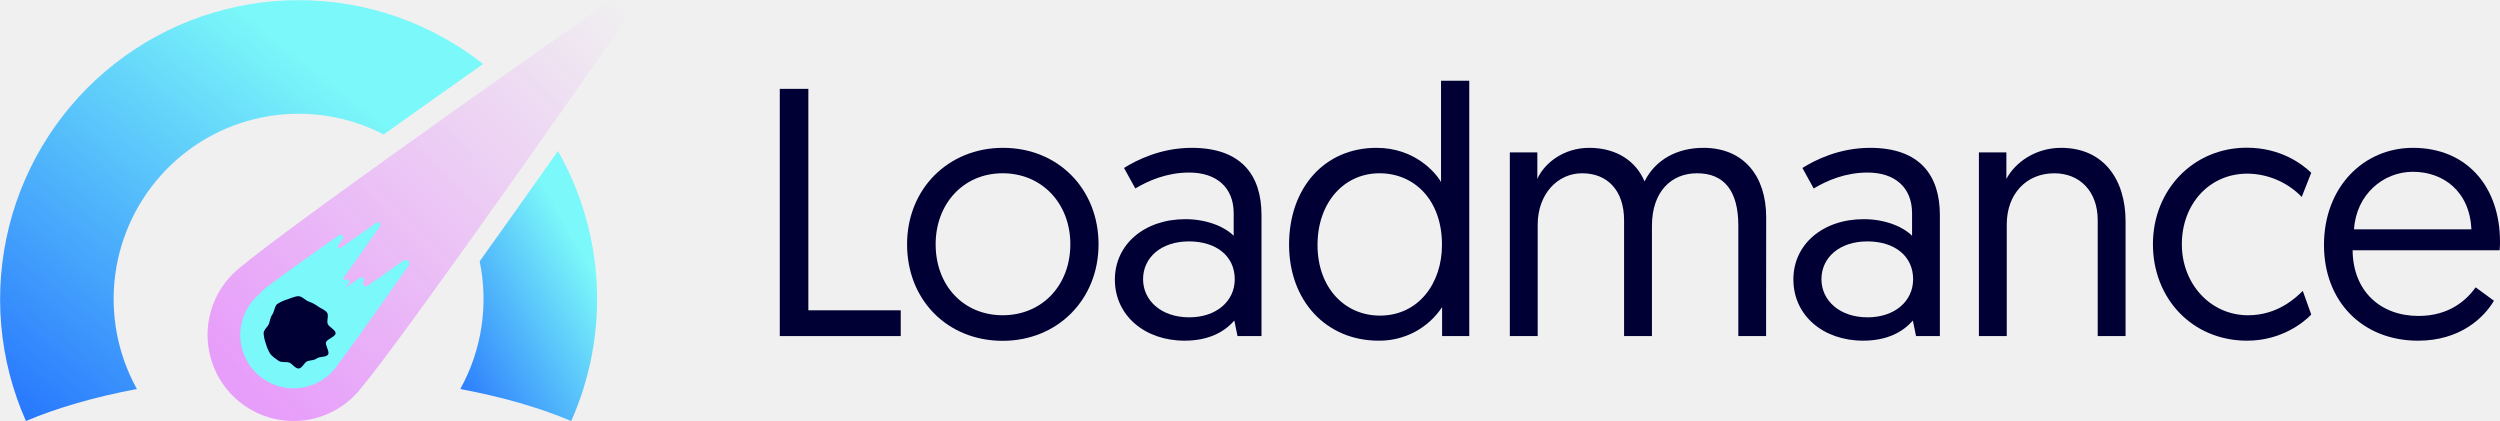
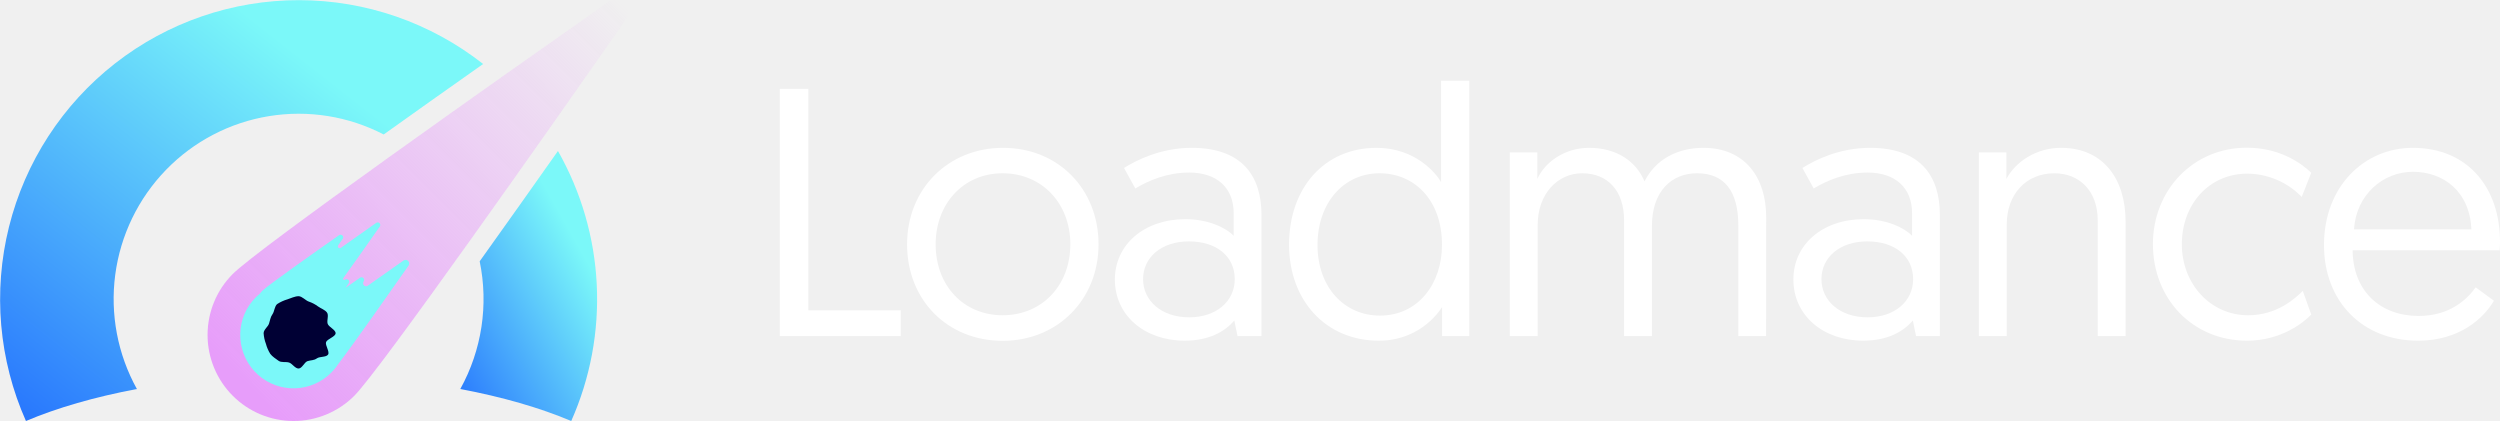
<svg xmlns="http://www.w3.org/2000/svg" width="867" height="146" viewBox="0 0 867 146" fill="none">
  <g clip-path="url(#clip0)">
-     <path d="M270.43 30.815H280.337V107.615H312.374V116.552H270.43V30.815Z" fill="#000034" />
-     <path d="M347.838 51.269C367.036 51.269 380.975 65.6 380.975 84.732C380.975 103.864 366.788 118.196 347.717 118.196C328.646 118.196 314.574 104.112 314.574 84.732C314.574 65.479 328.882 51.269 347.838 51.269ZM347.717 109.328C361.408 109.328 371.195 98.943 371.195 84.709C371.195 70.62 361.403 60.09 347.717 60.09C334.031 60.09 324.481 70.747 324.481 84.709C324.481 99.041 334.141 109.328 347.717 109.328Z" fill="#000034" />
-     <path d="M411.094 76.009C419.158 76.009 425.28 79.072 427.843 81.778V73.932C427.843 64.989 421.853 59.842 412.436 59.842C404.614 59.842 398.255 62.658 393.727 65.358L389.816 58.25C394.096 55.555 402.534 51.269 413.294 51.269C430.66 51.269 437.486 60.944 437.486 74.543V116.552H429.168L428.068 111.163C424.768 114.959 419.388 118.144 410.829 118.144C396.884 118.144 386.637 109.328 386.637 96.958C386.637 84.83 396.786 76.009 411.094 76.009ZM412.436 110.049C421.732 110.049 428.212 104.539 428.212 96.82C428.212 88.863 421.876 83.717 412.315 83.717C402.655 83.717 396.417 89.348 396.417 96.82C396.417 104.182 402.655 110.049 412.436 110.049Z" fill="#000034" />
-     <path d="M509.537 116.552H500.12V106.513C497.713 110.139 494.438 113.103 490.593 115.134C486.749 117.166 482.457 118.201 478.111 118.144C459.886 118.144 447.047 104.297 447.047 84.831C447.047 65.214 459.276 51.269 477.373 51.269C490.581 51.269 497.919 59.842 499.751 63.148V28H509.543L509.537 116.552ZM478.433 60.091C465.963 60.091 456.914 70.378 456.914 84.952C456.914 99.774 466.332 109.45 478.56 109.45C491.889 109.45 500.079 98.303 500.079 84.952C500.102 69.155 490.322 60.091 478.433 60.091Z" fill="#000034" />
-     <path d="M612.48 116.552H602.849V78.218C602.849 66.212 597.959 60.09 588.541 60.09C579.613 60.09 572.892 66.437 572.892 78.34V116.552H563.232V76.378C563.232 66.212 557.605 60.09 548.677 60.09C540.238 60.09 533.269 67.193 533.269 77.976V116.557H523.609V52.861H533.148V62.046C535.596 56.536 542.318 51.269 551.125 51.269C560.663 51.269 567.385 55.925 570.323 62.906C574.113 55.313 581.693 51.269 590.742 51.269C604.928 51.269 612.508 61.313 612.508 75.276L612.48 116.552Z" fill="#000034" />
-     <path d="M646.354 76.009C654.418 76.009 660.541 79.072 663.104 81.778V73.932C663.104 64.989 657.114 59.842 647.702 59.842C639.874 59.842 633.515 62.658 628.988 65.358L625.077 58.25C629.356 55.555 637.795 51.269 648.554 51.269C665.92 51.269 672.746 60.944 672.746 74.543V116.552H664.48L663.38 111.163C660.08 114.959 654.7 118.144 646.141 118.144C632.196 118.144 621.949 109.328 621.949 96.958C621.897 84.83 632.046 76.009 646.354 76.009ZM647.702 110.049C656.993 110.049 663.472 104.539 663.472 96.82C663.472 88.863 657.136 83.717 647.575 83.717C637.916 83.717 631.678 89.348 631.678 96.82C631.678 104.182 637.916 110.049 647.702 110.049Z" fill="#000034" />
-     <path d="M737.148 76.747V116.557H727.488V76.384C727.488 66.218 721.152 60.096 712.449 60.096C702.657 60.096 695.941 67.32 695.941 77.855V116.557H686.282V52.861H695.814V62.046C698.873 56.277 705.963 51.269 714.77 51.269C729.568 51.269 737.148 62.294 737.148 76.747Z" fill="#000034" />
-     <path d="M798.238 68.295C795.789 65.768 792.864 63.752 789.631 62.366C786.399 60.979 782.924 60.249 779.409 60.218C766.08 60.218 756.662 70.874 756.662 84.715C756.662 98.43 766.57 109.334 779.65 109.334C789.678 109.334 796.038 103.455 798.606 100.882L801.538 109.086C798.975 111.786 791.17 118.15 779.288 118.15C760.332 118.15 746.634 103.576 746.634 84.686C746.634 65.797 760.7 51.223 779.161 51.223C790.779 51.223 798.238 56.733 801.538 59.917L798.238 68.295Z" fill="#000034" />
-     <path d="M836.795 51.269C855.503 51.269 867 64.741 867 83.85C867 84.219 867 85.58 866.873 86.792H815.886C816.007 100.997 825.546 109.57 838.753 109.57C849.513 109.57 855.503 103.939 858.562 99.653L864.898 104.303C861.35 110.309 853.038 118.15 838.604 118.15C819.285 118.15 805.956 104.557 805.956 84.957C805.979 64.619 819.918 51.269 836.795 51.269ZM857.093 79.54C856.482 66.31 847.301 59.577 836.795 59.577C826.427 59.577 817.107 67.539 816.376 79.54H857.093Z" fill="#000034" />
+     <path d="M270.43 30.815H280.337V107.615H312.374V116.552H270.43V30.815Z" fill="#ffffff" />
+     <path d="M347.838 51.269C367.036 51.269 380.975 65.6 380.975 84.732C380.975 103.864 366.788 118.196 347.717 118.196C328.646 118.196 314.574 104.112 314.574 84.732C314.574 65.479 328.882 51.269 347.838 51.269ZM347.717 109.328C361.408 109.328 371.195 98.943 371.195 84.709C371.195 70.62 361.403 60.09 347.717 60.09C334.031 60.09 324.481 70.747 324.481 84.709C324.481 99.041 334.141 109.328 347.717 109.328Z" fill="#ffffff" />
+     <path d="M411.094 76.009C419.158 76.009 425.28 79.072 427.843 81.778V73.932C427.843 64.989 421.853 59.842 412.436 59.842C404.614 59.842 398.255 62.658 393.727 65.358L389.816 58.25C394.096 55.555 402.534 51.269 413.294 51.269C430.66 51.269 437.486 60.944 437.486 74.543V116.552H429.168L428.068 111.163C424.768 114.959 419.388 118.144 410.829 118.144C396.884 118.144 386.637 109.328 386.637 96.958C386.637 84.83 396.786 76.009 411.094 76.009ZM412.436 110.049C421.732 110.049 428.212 104.539 428.212 96.82C428.212 88.863 421.876 83.717 412.315 83.717C402.655 83.717 396.417 89.348 396.417 96.82C396.417 104.182 402.655 110.049 412.436 110.049Z" fill="#ffffff" />
+     <path d="M509.537 116.552H500.12V106.513C497.713 110.139 494.438 113.103 490.593 115.134C486.749 117.166 482.457 118.201 478.111 118.144C459.886 118.144 447.047 104.297 447.047 84.831C447.047 65.214 459.276 51.269 477.373 51.269C490.581 51.269 497.919 59.842 499.751 63.148V28H509.543L509.537 116.552ZM478.433 60.091C465.963 60.091 456.914 70.378 456.914 84.952C456.914 99.774 466.332 109.45 478.56 109.45C491.889 109.45 500.079 98.303 500.079 84.952C500.102 69.155 490.322 60.091 478.433 60.091Z" fill="#ffffff" />
+     <path d="M612.48 116.552H602.849V78.218C602.849 66.212 597.959 60.09 588.541 60.09C579.613 60.09 572.892 66.437 572.892 78.34V116.552H563.232V76.378C563.232 66.212 557.605 60.09 548.677 60.09C540.238 60.09 533.269 67.193 533.269 77.976V116.557H523.609V52.861H533.148V62.046C535.596 56.536 542.318 51.269 551.125 51.269C560.663 51.269 567.385 55.925 570.323 62.906C574.113 55.313 581.693 51.269 590.742 51.269C604.928 51.269 612.508 61.313 612.508 75.276L612.48 116.552Z" fill="#ffffff" />
+     <path d="M646.354 76.009C654.418 76.009 660.541 79.072 663.104 81.778V73.932C663.104 64.989 657.114 59.842 647.702 59.842C639.874 59.842 633.515 62.658 628.988 65.358L625.077 58.25C629.356 55.555 637.795 51.269 648.554 51.269C665.92 51.269 672.746 60.944 672.746 74.543V116.552H664.48L663.38 111.163C660.08 114.959 654.7 118.144 646.141 118.144C632.196 118.144 621.949 109.328 621.949 96.958C621.897 84.83 632.046 76.009 646.354 76.009ZM647.702 110.049C656.993 110.049 663.472 104.539 663.472 96.82C663.472 88.863 657.136 83.717 647.575 83.717C637.916 83.717 631.678 89.348 631.678 96.82C631.678 104.182 637.916 110.049 647.702 110.049Z" fill="#ffffff" />
+     <path d="M737.148 76.747V116.557H727.488V76.384C727.488 66.218 721.152 60.096 712.449 60.096C702.657 60.096 695.941 67.32 695.941 77.855V116.557H686.282V52.861H695.814V62.046C698.873 56.277 705.963 51.269 714.77 51.269C729.568 51.269 737.148 62.294 737.148 76.747Z" fill="#ffffff" />
+     <path d="M798.238 68.295C795.789 65.768 792.864 63.752 789.631 62.366C786.399 60.979 782.924 60.249 779.409 60.218C766.08 60.218 756.662 70.874 756.662 84.715C756.662 98.43 766.57 109.334 779.65 109.334C789.678 109.334 796.038 103.455 798.606 100.882L801.538 109.086C798.975 111.786 791.17 118.15 779.288 118.15C760.332 118.15 746.634 103.576 746.634 84.686C746.634 65.797 760.7 51.223 779.161 51.223C790.779 51.223 798.238 56.733 801.538 59.917L798.238 68.295Z" fill="#ffffff" />
+     <path d="M836.795 51.269C855.503 51.269 867 64.741 867 83.85C867 84.219 867 85.58 866.873 86.792H815.886C816.007 100.997 825.546 109.57 838.753 109.57C849.513 109.57 855.503 103.939 858.562 99.653L864.898 104.303C861.35 110.309 853.038 118.15 838.604 118.15C819.285 118.15 805.956 104.557 805.956 84.957C805.979 64.619 819.918 51.269 836.795 51.269ZM857.093 79.54C856.482 66.31 847.301 59.577 836.795 59.577C826.427 59.577 817.107 67.539 816.376 79.54H857.093Z" fill="#ffffff" />
    <path d="M166.354 90.618C169.483 105.712 167.098 121.43 159.632 134.911C174.251 137.652 187.28 141.437 198.108 146C204.723 131.124 207.753 114.898 206.952 98.632C206.152 82.367 201.544 66.518 193.5 52.365C184.1 65.693 174.85 78.75 166.354 90.618Z" fill="url(#paint0_linear)" />
    <path d="M210.711 0.848C214.777 -2.037 219.742 2.965 216.891 7.045C189.508 46.209 131.713 128.408 122.883 137.253C120.114 140.027 116.828 142.227 113.21 143.728C109.593 145.229 105.716 146.002 101.801 146.002C93.893 146.002 86.309 142.856 80.717 137.256C75.125 131.655 71.984 124.059 71.983 116.138C71.982 108.218 75.123 100.621 80.714 95.019C89.544 86.169 171.606 28.282 210.711 0.848Z" fill="url(#paint1_linear)" />
    <path d="M130.532 77.249C127.323 79.5 122.698 82.754 118.194 85.962C118.069 86.052 117.917 86.095 117.763 86.083C117.61 86.07 117.466 86.003 117.358 85.894C117.249 85.785 117.183 85.64 117.172 85.486C117.16 85.333 117.204 85.18 117.295 85.056L118.856 82.829C118.979 82.653 119.036 82.44 119.017 82.227C118.998 82.013 118.905 81.814 118.754 81.662C118.603 81.511 118.403 81.418 118.19 81.399C117.977 81.38 117.764 81.437 117.589 81.559C109.577 87.179 92.775 99.036 90.967 100.847C90.698 101.113 90.457 101.405 90.247 101.718C89.732 102.134 89.237 102.578 88.761 103.051C85.377 106.42 83.426 110.97 83.316 115.747C83.207 120.524 84.946 125.159 88.171 128.681C91.395 132.202 95.855 134.338 100.616 134.64C105.377 134.942 110.07 133.387 113.713 130.301C115.092 129.134 116.297 127.774 117.29 126.262C122.687 119.195 135.22 101.361 141.723 92.06C141.876 91.816 141.942 91.527 141.908 91.241C141.875 90.955 141.745 90.689 141.54 90.487C141.335 90.285 141.067 90.159 140.781 90.13C140.495 90.102 140.207 90.172 139.966 90.329C136.631 92.637 132.202 95.781 127.565 99.07C127.366 99.216 127.121 99.287 126.874 99.268C126.628 99.249 126.396 99.143 126.221 98.968C126.046 98.793 125.939 98.562 125.919 98.315C125.9 98.068 125.969 97.822 126.114 97.622V97.582C126.236 97.406 126.293 97.193 126.274 96.98C126.255 96.766 126.162 96.567 126.011 96.415C125.86 96.264 125.661 96.17 125.448 96.152C125.235 96.133 125.022 96.19 124.847 96.312L119.818 99.849L120.936 98.251C121.058 98.075 121.115 97.862 121.096 97.649C121.077 97.436 120.984 97.236 120.833 97.084C120.682 96.933 120.482 96.84 120.269 96.821C120.057 96.802 119.844 96.859 119.668 96.982C119.592 97.058 119.488 97.101 119.38 97.101C119.272 97.101 119.169 97.058 119.092 96.982C119.016 96.905 118.973 96.801 118.973 96.693C118.973 96.585 119.016 96.481 119.092 96.405C123.332 90.514 128.562 83.065 131.764 78.49C131.864 78.317 131.905 78.117 131.879 77.919C131.854 77.721 131.764 77.537 131.624 77.396C131.483 77.254 131.3 77.163 131.102 77.137C130.905 77.111 130.704 77.15 130.532 77.249Z" fill="#7BF8F9" />
    <path d="M116.386 115.559C116.386 116.794 113.437 117.544 113.074 118.657C112.711 119.771 114.456 122.027 113.754 122.99C113.051 123.954 110.874 123.567 109.877 124.294C108.881 125.021 107.832 124.871 106.68 125.229C105.528 125.587 104.774 127.802 103.541 127.802C102.309 127.802 101.352 126.071 100.241 125.725C99.129 125.379 97.562 125.823 96.601 125.119C95.639 124.415 94.429 123.671 93.721 122.702C93.053 121.629 92.548 120.462 92.223 119.24C91.775 118.062 91.505 116.823 91.422 115.565C91.422 114.324 92.931 113.344 93.294 112.23C93.657 111.116 93.795 109.922 94.492 108.982C95.189 108.041 95.207 106.097 96.174 105.416C97.272 104.711 98.465 104.167 99.717 103.801C100.834 103.437 102.297 102.722 103.535 102.722C104.774 102.722 105.978 104.228 107.095 104.591C108.238 104.977 109.313 105.542 110.28 106.264C111.248 106.968 112.688 107.418 113.397 108.387C114.105 109.357 113.258 111.116 113.633 112.276C114.007 113.436 116.386 114.319 116.386 115.559Z" fill="#000034" />
    <path d="M133.044 46.649C144.045 38.796 155.841 30.442 167.546 22.191C149.352 7.887 126.902 0.094 103.773 0.056C80.644 0.017 58.168 7.735 39.927 21.98C21.686 36.224 8.73 56.175 3.125 78.651C-2.481 101.128 -0.413 124.838 8.997 146.001C19.808 141.432 32.855 137.653 47.479 134.912C40.789 122.845 38.156 108.94 39.968 95.257C41.781 81.573 47.944 68.838 57.544 58.936C67.145 49.034 79.673 42.491 93.275 40.276C106.877 38.061 120.829 40.291 133.066 46.637L133.044 46.649Z" fill="url(#paint2_linear)" />
  </g>
  <defs>
    <linearGradient id="paint0_linear" x1="61.92" y1="174.894" x2="205.511" y2="93.974" gradientUnits="userSpaceOnUse">
      <stop offset="0.458" stop-color="#0642FF" />
      <stop offset="1" stop-color="#7BF8F9" />
    </linearGradient>
    <linearGradient id="paint1_linear" x1="84.631" y1="133.33" x2="216.495" y2="1.686" gradientUnits="userSpaceOnUse">
      <stop stop-color="#E79DFA" />
      <stop offset="1" stop-color="#E79DFA" stop-opacity="0" />
    </linearGradient>
    <linearGradient id="paint2_linear" x1="-344.934" y1="191.038" x2="-90.904" y2="-133.226" gradientUnits="userSpaceOnUse">
      <stop offset="0.458" stop-color="#0642FF" />
      <stop offset="1" stop-color="#7BF8F9" />
    </linearGradient>
    <clipPath id="clip0">
      <rect width="867" height="146" fill="white" />
    </clipPath>
  </defs>
</svg>
